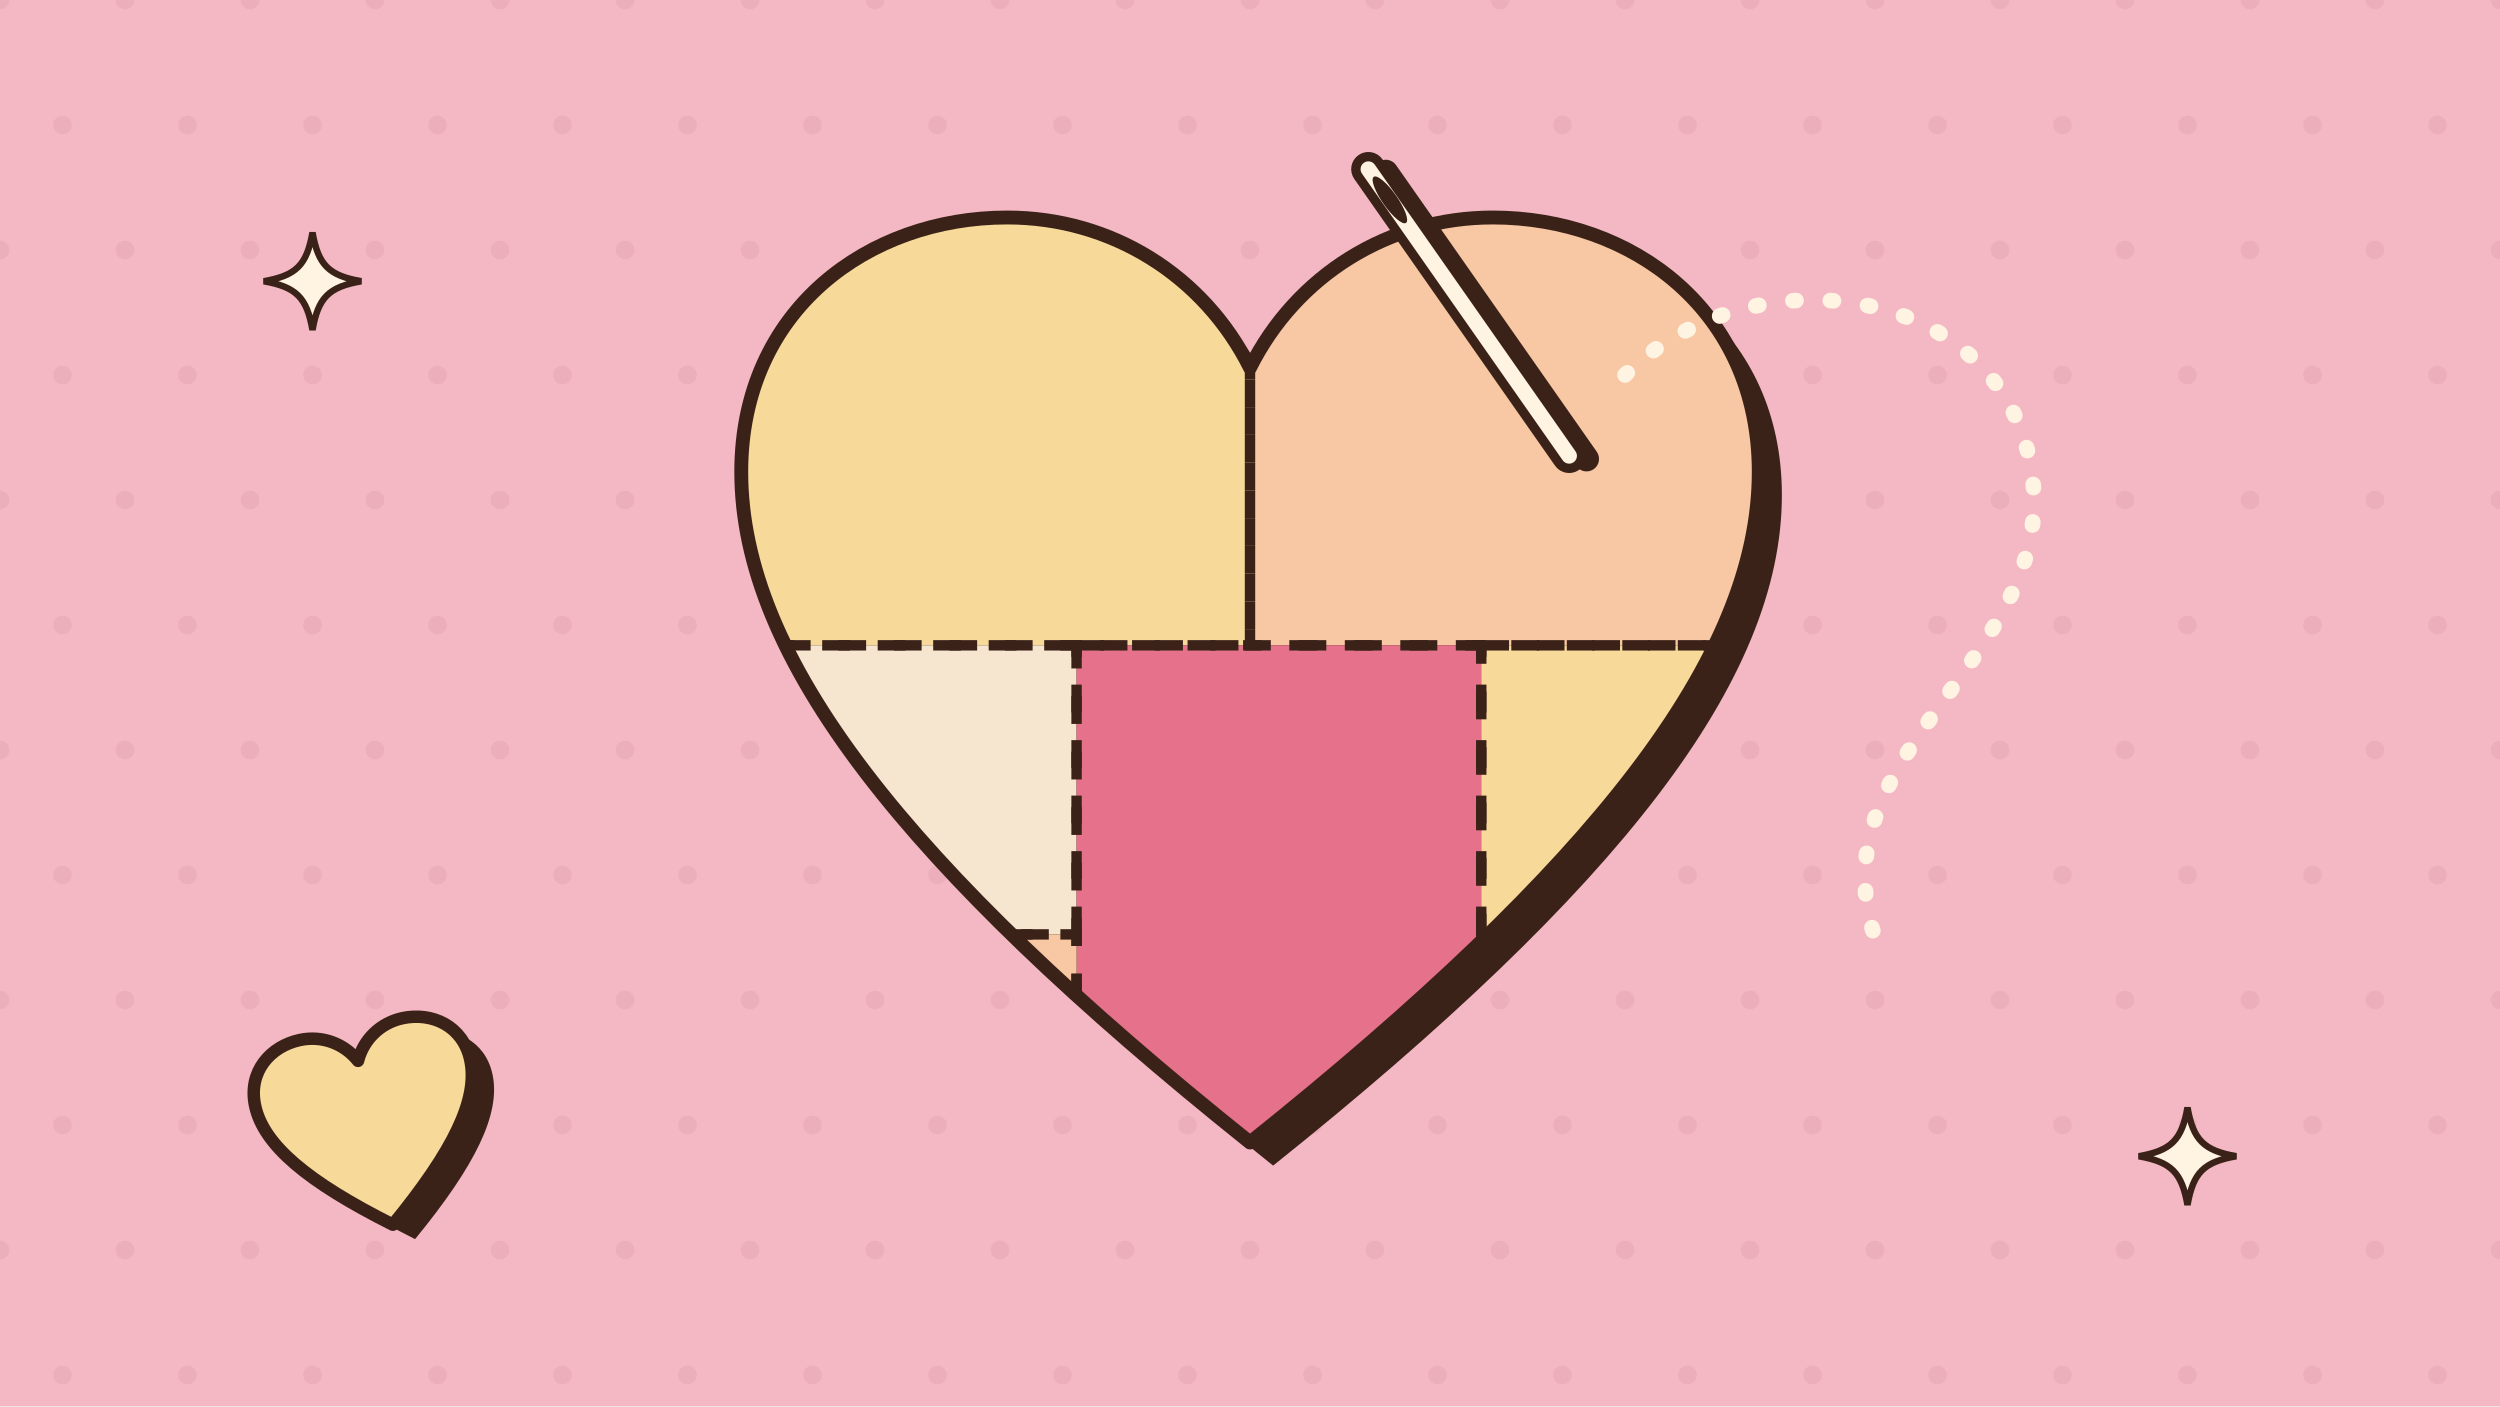
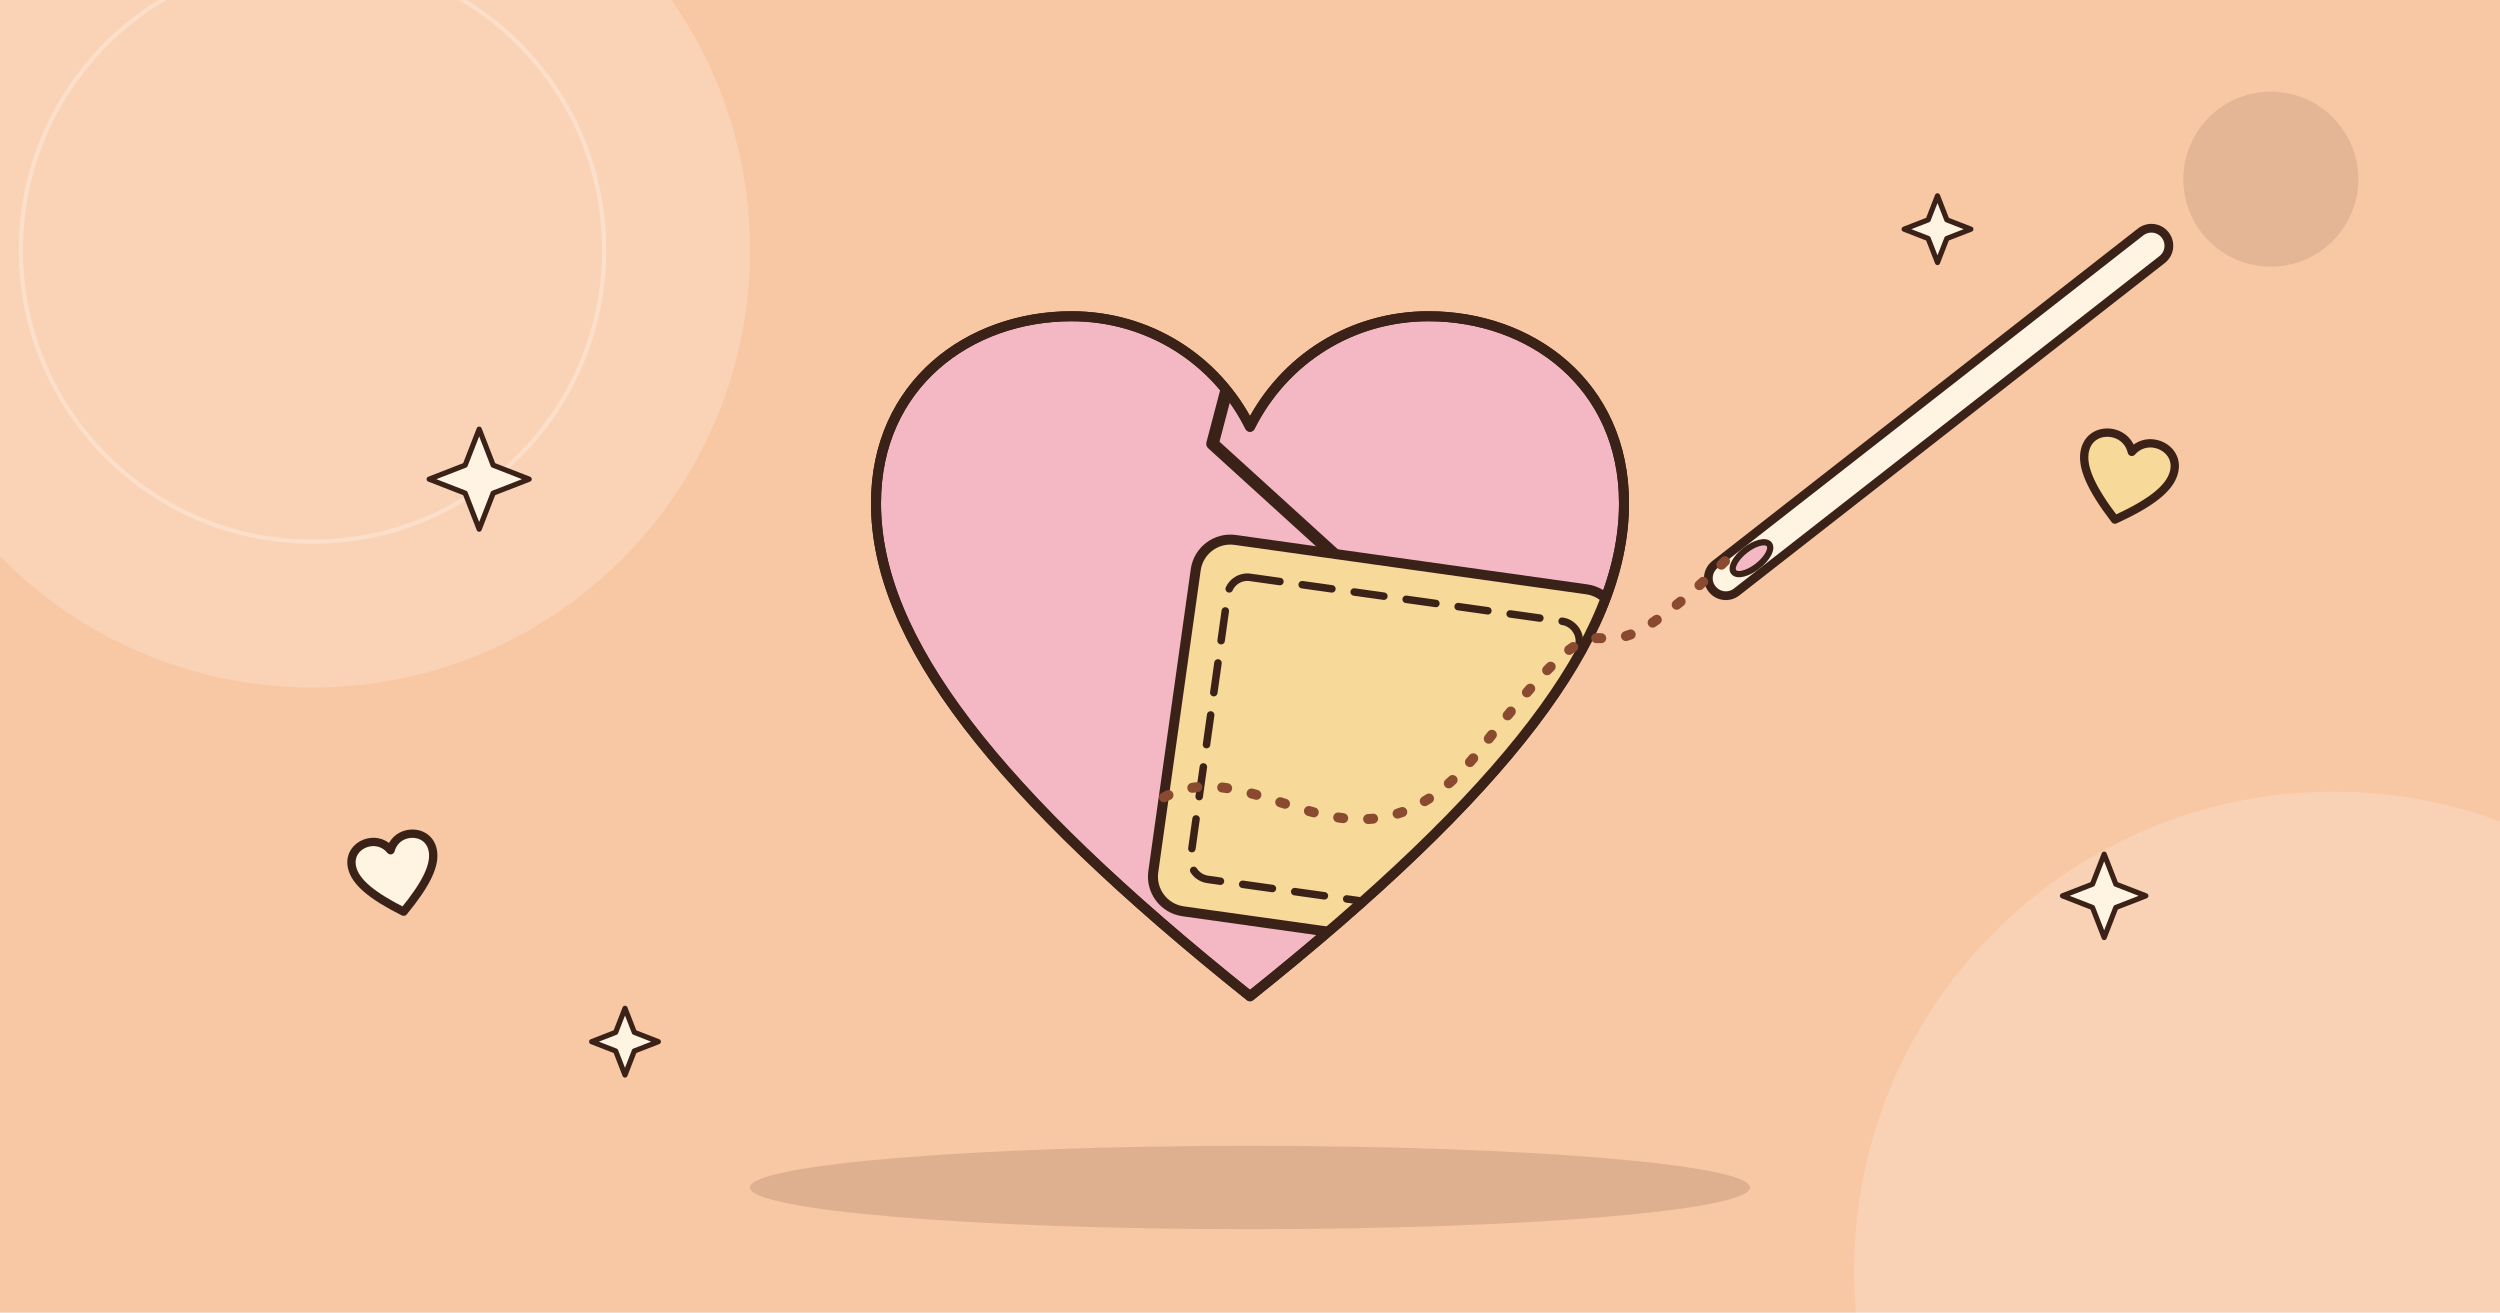
- <svg xmlns="http://www.w3.org/2000/svg" viewBox="0 0 800 450" preserveAspectRatio="xMidYMid slice">
-   <rect width="800" height="450" fill="#f4b8c4" />
-   <circle cx="0" cy="0" r="3" fill="#ecaebb" />
-   <circle cx="20.0" cy="40" r="3" fill="#ecaebb" />
-   <circle cx="0" cy="80" r="3" fill="#ecaebb" />
-   <circle cx="20.0" cy="120" r="3" fill="#ecaebb" />
-   <circle cx="0" cy="160" r="3" fill="#ecaebb" />
-   <circle cx="20.0" cy="200" r="3" fill="#ecaebb" />
-   <circle cx="0" cy="240" r="3" fill="#ecaebb" />
-   <circle cx="20.0" cy="280" r="3" fill="#ecaebb" />
-   <circle cx="0" cy="320" r="3" fill="#ecaebb" />
-   <circle cx="20.0" cy="360" r="3" fill="#ecaebb" />
-   <circle cx="0" cy="400" r="3" fill="#ecaebb" />
-   <circle cx="20.0" cy="440" r="3" fill="#ecaebb" />
-   <circle cx="0" cy="480" r="3" fill="#ecaebb" />
-   <circle cx="40" cy="0" r="3" fill="#ecaebb" />
-   <circle cx="60.0" cy="40" r="3" fill="#ecaebb" />
-   <circle cx="40" cy="80" r="3" fill="#ecaebb" />
-   <circle cx="60.0" cy="120" r="3" fill="#ecaebb" />
-   <circle cx="40" cy="160" r="3" fill="#ecaebb" />
-   <circle cx="60.0" cy="200" r="3" fill="#ecaebb" />
-   <circle cx="40" cy="240" r="3" fill="#ecaebb" />
-   <circle cx="60.0" cy="280" r="3" fill="#ecaebb" />
-   <circle cx="40" cy="320" r="3" fill="#ecaebb" />
-   <circle cx="60.0" cy="360" r="3" fill="#ecaebb" />
-   <circle cx="40" cy="400" r="3" fill="#ecaebb" />
-   <circle cx="60.0" cy="440" r="3" fill="#ecaebb" />
-   <circle cx="40" cy="480" r="3" fill="#ecaebb" />
-   <circle cx="80" cy="0" r="3" fill="#ecaebb" />
-   <circle cx="100.0" cy="40" r="3" fill="#ecaebb" />
-   <circle cx="80" cy="80" r="3" fill="#ecaebb" />
-   <circle cx="100.0" cy="120" r="3" fill="#ecaebb" />
-   <circle cx="80" cy="160" r="3" fill="#ecaebb" />
-   <circle cx="100.0" cy="200" r="3" fill="#ecaebb" />
-   <circle cx="80" cy="240" r="3" fill="#ecaebb" />
-   <circle cx="100.0" cy="280" r="3" fill="#ecaebb" />
-   <circle cx="80" cy="320" r="3" fill="#ecaebb" />
-   <circle cx="100.0" cy="360" r="3" fill="#ecaebb" />
-   <circle cx="80" cy="400" r="3" fill="#ecaebb" />
-   <circle cx="100.0" cy="440" r="3" fill="#ecaebb" />
-   <circle cx="80" cy="480" r="3" fill="#ecaebb" />
-   <circle cx="120" cy="0" r="3" fill="#ecaebb" />
-   <circle cx="140.0" cy="40" r="3" fill="#ecaebb" />
-   <circle cx="120" cy="80" r="3" fill="#ecaebb" />
-   <circle cx="140.0" cy="120" r="3" fill="#ecaebb" />
-   <circle cx="120" cy="160" r="3" fill="#ecaebb" />
-   <circle cx="140.0" cy="200" r="3" fill="#ecaebb" />
-   <circle cx="120" cy="240" r="3" fill="#ecaebb" />
-   <circle cx="140.0" cy="280" r="3" fill="#ecaebb" />
-   <circle cx="120" cy="320" r="3" fill="#ecaebb" />
-   <circle cx="140.0" cy="360" r="3" fill="#ecaebb" />
-   <circle cx="120" cy="400" r="3" fill="#ecaebb" />
-   <circle cx="140.0" cy="440" r="3" fill="#ecaebb" />
-   <circle cx="120" cy="480" r="3" fill="#ecaebb" />
-   <circle cx="160" cy="0" r="3" fill="#ecaebb" />
-   <circle cx="180.0" cy="40" r="3" fill="#ecaebb" />
-   <circle cx="160" cy="80" r="3" fill="#ecaebb" />
-   <circle cx="180.0" cy="120" r="3" fill="#ecaebb" />
-   <circle cx="160" cy="160" r="3" fill="#ecaebb" />
-   <circle cx="180.0" cy="200" r="3" fill="#ecaebb" />
-   <circle cx="160" cy="240" r="3" fill="#ecaebb" />
-   <circle cx="180.0" cy="280" r="3" fill="#ecaebb" />
-   <circle cx="160" cy="320" r="3" fill="#ecaebb" />
-   <circle cx="180.0" cy="360" r="3" fill="#ecaebb" />
-   <circle cx="160" cy="400" r="3" fill="#ecaebb" />
-   <circle cx="180.0" cy="440" r="3" fill="#ecaebb" />
-   <circle cx="160" cy="480" r="3" fill="#ecaebb" />
-   <circle cx="200" cy="0" r="3" fill="#ecaebb" />
-   <circle cx="220.0" cy="40" r="3" fill="#ecaebb" />
-   <circle cx="200" cy="80" r="3" fill="#ecaebb" />
-   <circle cx="220.0" cy="120" r="3" fill="#ecaebb" />
-   <circle cx="200" cy="160" r="3" fill="#ecaebb" />
-   <circle cx="220.0" cy="200" r="3" fill="#ecaebb" />
-   <circle cx="200" cy="240" r="3" fill="#ecaebb" />
-   <circle cx="220.0" cy="280" r="3" fill="#ecaebb" />
-   <circle cx="200" cy="320" r="3" fill="#ecaebb" />
-   <circle cx="220.0" cy="360" r="3" fill="#ecaebb" />
-   <circle cx="200" cy="400" r="3" fill="#ecaebb" />
-   <circle cx="220.0" cy="440" r="3" fill="#ecaebb" />
-   <circle cx="200" cy="480" r="3" fill="#ecaebb" />
-   <circle cx="240" cy="0" r="3" fill="#ecaebb" />
-   <circle cx="260.0" cy="40" r="3" fill="#ecaebb" />
-   <circle cx="240" cy="80" r="3" fill="#ecaebb" />
-   <circle cx="260.0" cy="120" r="3" fill="#ecaebb" />
-   <circle cx="240" cy="160" r="3" fill="#ecaebb" />
-   <circle cx="260.0" cy="200" r="3" fill="#ecaebb" />
-   <circle cx="240" cy="240" r="3" fill="#ecaebb" />
-   <circle cx="260.0" cy="280" r="3" fill="#ecaebb" />
-   <circle cx="240" cy="320" r="3" fill="#ecaebb" />
-   <circle cx="260.0" cy="360" r="3" fill="#ecaebb" />
-   <circle cx="240" cy="400" r="3" fill="#ecaebb" />
-   <circle cx="260.0" cy="440" r="3" fill="#ecaebb" />
-   <circle cx="240" cy="480" r="3" fill="#ecaebb" />
-   <circle cx="280" cy="0" r="3" fill="#ecaebb" />
-   <circle cx="300.0" cy="40" r="3" fill="#ecaebb" />
-   <circle cx="280" cy="80" r="3" fill="#ecaebb" />
-   <circle cx="300.0" cy="120" r="3" fill="#ecaebb" />
-   <circle cx="280" cy="160" r="3" fill="#ecaebb" />
-   <circle cx="300.0" cy="200" r="3" fill="#ecaebb" />
-   <circle cx="280" cy="240" r="3" fill="#ecaebb" />
-   <circle cx="300.0" cy="280" r="3" fill="#ecaebb" />
-   <circle cx="280" cy="320" r="3" fill="#ecaebb" />
-   <circle cx="300.0" cy="360" r="3" fill="#ecaebb" />
-   <circle cx="280" cy="400" r="3" fill="#ecaebb" />
-   <circle cx="300.0" cy="440" r="3" fill="#ecaebb" />
-   <circle cx="280" cy="480" r="3" fill="#ecaebb" />
-   <circle cx="320" cy="0" r="3" fill="#ecaebb" />
-   <circle cx="340.0" cy="40" r="3" fill="#ecaebb" />
-   <circle cx="320" cy="80" r="3" fill="#ecaebb" />
-   <circle cx="340.0" cy="120" r="3" fill="#ecaebb" />
-   <circle cx="320" cy="160" r="3" fill="#ecaebb" />
-   <circle cx="340.0" cy="200" r="3" fill="#ecaebb" />
-   <circle cx="320" cy="240" r="3" fill="#ecaebb" />
-   <circle cx="340.0" cy="280" r="3" fill="#ecaebb" />
-   <circle cx="320" cy="320" r="3" fill="#ecaebb" />
-   <circle cx="340.0" cy="360" r="3" fill="#ecaebb" />
-   <circle cx="320" cy="400" r="3" fill="#ecaebb" />
-   <circle cx="340.0" cy="440" r="3" fill="#ecaebb" />
-   <circle cx="320" cy="480" r="3" fill="#ecaebb" />
-   <circle cx="360" cy="0" r="3" fill="#ecaebb" />
-   <circle cx="380.0" cy="40" r="3" fill="#ecaebb" />
-   <circle cx="360" cy="80" r="3" fill="#ecaebb" />
-   <circle cx="380.0" cy="120" r="3" fill="#ecaebb" />
-   <circle cx="360" cy="160" r="3" fill="#ecaebb" />
-   <circle cx="380.0" cy="200" r="3" fill="#ecaebb" />
-   <circle cx="360" cy="240" r="3" fill="#ecaebb" />
-   <circle cx="380.0" cy="280" r="3" fill="#ecaebb" />
-   <circle cx="360" cy="320" r="3" fill="#ecaebb" />
-   <circle cx="380.0" cy="360" r="3" fill="#ecaebb" />
-   <circle cx="360" cy="400" r="3" fill="#ecaebb" />
-   <circle cx="380.0" cy="440" r="3" fill="#ecaebb" />
-   <circle cx="360" cy="480" r="3" fill="#ecaebb" />
-   <circle cx="400" cy="0" r="3" fill="#ecaebb" />
-   <circle cx="420.0" cy="40" r="3" fill="#ecaebb" />
-   <circle cx="400" cy="80" r="3" fill="#ecaebb" />
-   <circle cx="420.0" cy="120" r="3" fill="#ecaebb" />
-   <circle cx="400" cy="160" r="3" fill="#ecaebb" />
-   <circle cx="420.0" cy="200" r="3" fill="#ecaebb" />
-   <circle cx="400" cy="240" r="3" fill="#ecaebb" />
-   <circle cx="420.0" cy="280" r="3" fill="#ecaebb" />
-   <circle cx="400" cy="320" r="3" fill="#ecaebb" />
-   <circle cx="420.0" cy="360" r="3" fill="#ecaebb" />
-   <circle cx="400" cy="400" r="3" fill="#ecaebb" />
-   <circle cx="420.0" cy="440" r="3" fill="#ecaebb" />
-   <circle cx="400" cy="480" r="3" fill="#ecaebb" />
-   <circle cx="440" cy="0" r="3" fill="#ecaebb" />
-   <circle cx="460.0" cy="40" r="3" fill="#ecaebb" />
-   <circle cx="440" cy="80" r="3" fill="#ecaebb" />
-   <circle cx="460.0" cy="120" r="3" fill="#ecaebb" />
-   <circle cx="440" cy="160" r="3" fill="#ecaebb" />
-   <circle cx="460.0" cy="200" r="3" fill="#ecaebb" />
-   <circle cx="440" cy="240" r="3" fill="#ecaebb" />
-   <circle cx="460.0" cy="280" r="3" fill="#ecaebb" />
-   <circle cx="440" cy="320" r="3" fill="#ecaebb" />
-   <circle cx="460.0" cy="360" r="3" fill="#ecaebb" />
-   <circle cx="440" cy="400" r="3" fill="#ecaebb" />
-   <circle cx="460.0" cy="440" r="3" fill="#ecaebb" />
-   <circle cx="440" cy="480" r="3" fill="#ecaebb" />
-   <circle cx="480" cy="0" r="3" fill="#ecaebb" />
-   <circle cx="500.0" cy="40" r="3" fill="#ecaebb" />
-   <circle cx="480" cy="80" r="3" fill="#ecaebb" />
-   <circle cx="500.0" cy="120" r="3" fill="#ecaebb" />
-   <circle cx="480" cy="160" r="3" fill="#ecaebb" />
-   <circle cx="500.0" cy="200" r="3" fill="#ecaebb" />
-   <circle cx="480" cy="240" r="3" fill="#ecaebb" />
-   <circle cx="500.0" cy="280" r="3" fill="#ecaebb" />
-   <circle cx="480" cy="320" r="3" fill="#ecaebb" />
-   <circle cx="500.0" cy="360" r="3" fill="#ecaebb" />
-   <circle cx="480" cy="400" r="3" fill="#ecaebb" />
-   <circle cx="500.0" cy="440" r="3" fill="#ecaebb" />
-   <circle cx="480" cy="480" r="3" fill="#ecaebb" />
-   <circle cx="520" cy="0" r="3" fill="#ecaebb" />
-   <circle cx="540.0" cy="40" r="3" fill="#ecaebb" />
-   <circle cx="520" cy="80" r="3" fill="#ecaebb" />
-   <circle cx="540.0" cy="120" r="3" fill="#ecaebb" />
-   <circle cx="520" cy="160" r="3" fill="#ecaebb" />
-   <circle cx="540.0" cy="200" r="3" fill="#ecaebb" />
-   <circle cx="520" cy="240" r="3" fill="#ecaebb" />
-   <circle cx="540.0" cy="280" r="3" fill="#ecaebb" />
-   <circle cx="520" cy="320" r="3" fill="#ecaebb" />
-   <circle cx="540.0" cy="360" r="3" fill="#ecaebb" />
-   <circle cx="520" cy="400" r="3" fill="#ecaebb" />
-   <circle cx="540.0" cy="440" r="3" fill="#ecaebb" />
-   <circle cx="520" cy="480" r="3" fill="#ecaebb" />
-   <circle cx="560" cy="0" r="3" fill="#ecaebb" />
-   <circle cx="580.0" cy="40" r="3" fill="#ecaebb" />
-   <circle cx="560" cy="80" r="3" fill="#ecaebb" />
-   <circle cx="580.0" cy="120" r="3" fill="#ecaebb" />
-   <circle cx="560" cy="160" r="3" fill="#ecaebb" />
-   <circle cx="580.0" cy="200" r="3" fill="#ecaebb" />
-   <circle cx="560" cy="240" r="3" fill="#ecaebb" />
-   <circle cx="580.0" cy="280" r="3" fill="#ecaebb" />
-   <circle cx="560" cy="320" r="3" fill="#ecaebb" />
-   <circle cx="580.0" cy="360" r="3" fill="#ecaebb" />
-   <circle cx="560" cy="400" r="3" fill="#ecaebb" />
-   <circle cx="580.0" cy="440" r="3" fill="#ecaebb" />
-   <circle cx="560" cy="480" r="3" fill="#ecaebb" />
-   <circle cx="600" cy="0" r="3" fill="#ecaebb" />
-   <circle cx="620.0" cy="40" r="3" fill="#ecaebb" />
-   <circle cx="600" cy="80" r="3" fill="#ecaebb" />
-   <circle cx="620.0" cy="120" r="3" fill="#ecaebb" />
-   <circle cx="600" cy="160" r="3" fill="#ecaebb" />
-   <circle cx="620.0" cy="200" r="3" fill="#ecaebb" />
-   <circle cx="600" cy="240" r="3" fill="#ecaebb" />
-   <circle cx="620.0" cy="280" r="3" fill="#ecaebb" />
-   <circle cx="600" cy="320" r="3" fill="#ecaebb" />
-   <circle cx="620.0" cy="360" r="3" fill="#ecaebb" />
-   <circle cx="600" cy="400" r="3" fill="#ecaebb" />
-   <circle cx="620.0" cy="440" r="3" fill="#ecaebb" />
-   <circle cx="600" cy="480" r="3" fill="#ecaebb" />
-   <circle cx="640" cy="0" r="3" fill="#ecaebb" />
-   <circle cx="660.0" cy="40" r="3" fill="#ecaebb" />
-   <circle cx="640" cy="80" r="3" fill="#ecaebb" />
-   <circle cx="660.0" cy="120" r="3" fill="#ecaebb" />
-   <circle cx="640" cy="160" r="3" fill="#ecaebb" />
-   <circle cx="660.0" cy="200" r="3" fill="#ecaebb" />
-   <circle cx="640" cy="240" r="3" fill="#ecaebb" />
-   <circle cx="660.0" cy="280" r="3" fill="#ecaebb" />
-   <circle cx="640" cy="320" r="3" fill="#ecaebb" />
-   <circle cx="660.0" cy="360" r="3" fill="#ecaebb" />
-   <circle cx="640" cy="400" r="3" fill="#ecaebb" />
-   <circle cx="660.0" cy="440" r="3" fill="#ecaebb" />
-   <circle cx="640" cy="480" r="3" fill="#ecaebb" />
-   <circle cx="680" cy="0" r="3" fill="#ecaebb" />
-   <circle cx="700.0" cy="40" r="3" fill="#ecaebb" />
-   <circle cx="680" cy="80" r="3" fill="#ecaebb" />
-   <circle cx="700.0" cy="120" r="3" fill="#ecaebb" />
-   <circle cx="680" cy="160" r="3" fill="#ecaebb" />
-   <circle cx="700.0" cy="200" r="3" fill="#ecaebb" />
-   <circle cx="680" cy="240" r="3" fill="#ecaebb" />
-   <circle cx="700.0" cy="280" r="3" fill="#ecaebb" />
-   <circle cx="680" cy="320" r="3" fill="#ecaebb" />
-   <circle cx="700.0" cy="360" r="3" fill="#ecaebb" />
-   <circle cx="680" cy="400" r="3" fill="#ecaebb" />
-   <circle cx="700.0" cy="440" r="3" fill="#ecaebb" />
-   <circle cx="680" cy="480" r="3" fill="#ecaebb" />
-   <circle cx="720" cy="0" r="3" fill="#ecaebb" />
-   <circle cx="740.0" cy="40" r="3" fill="#ecaebb" />
-   <circle cx="720" cy="80" r="3" fill="#ecaebb" />
-   <circle cx="740.0" cy="120" r="3" fill="#ecaebb" />
-   <circle cx="720" cy="160" r="3" fill="#ecaebb" />
-   <circle cx="740.0" cy="200" r="3" fill="#ecaebb" />
-   <circle cx="720" cy="240" r="3" fill="#ecaebb" />
-   <circle cx="740.0" cy="280" r="3" fill="#ecaebb" />
-   <circle cx="720" cy="320" r="3" fill="#ecaebb" />
-   <circle cx="740.0" cy="360" r="3" fill="#ecaebb" />
-   <circle cx="720" cy="400" r="3" fill="#ecaebb" />
-   <circle cx="740.0" cy="440" r="3" fill="#ecaebb" />
-   <circle cx="720" cy="480" r="3" fill="#ecaebb" />
-   <circle cx="760" cy="0" r="3" fill="#ecaebb" />
-   <circle cx="780.0" cy="40" r="3" fill="#ecaebb" />
-   <circle cx="760" cy="80" r="3" fill="#ecaebb" />
-   <circle cx="780.0" cy="120" r="3" fill="#ecaebb" />
-   <circle cx="760" cy="160" r="3" fill="#ecaebb" />
-   <circle cx="780.0" cy="200" r="3" fill="#ecaebb" />
-   <circle cx="760" cy="240" r="3" fill="#ecaebb" />
-   <circle cx="780.0" cy="280" r="3" fill="#ecaebb" />
-   <circle cx="760" cy="320" r="3" fill="#ecaebb" />
-   <circle cx="780.0" cy="360" r="3" fill="#ecaebb" />
-   <circle cx="760" cy="400" r="3" fill="#ecaebb" />
-   <circle cx="780.0" cy="440" r="3" fill="#ecaebb" />
-   <circle cx="760" cy="480" r="3" fill="#ecaebb" />
-   <circle cx="800" cy="0" r="3" fill="#ecaebb" />
-   <circle cx="820.0" cy="40" r="3" fill="#ecaebb" />
-   <circle cx="800" cy="80" r="3" fill="#ecaebb" />
-   <circle cx="820.0" cy="120" r="3" fill="#ecaebb" />
-   <circle cx="800" cy="160" r="3" fill="#ecaebb" />
-   <circle cx="820.0" cy="200" r="3" fill="#ecaebb" />
-   <circle cx="800" cy="240" r="3" fill="#ecaebb" />
-   <circle cx="820.0" cy="280" r="3" fill="#ecaebb" />
-   <circle cx="800" cy="320" r="3" fill="#ecaebb" />
-   <circle cx="820.0" cy="360" r="3" fill="#ecaebb" />
-   <circle cx="800" cy="400" r="3" fill="#ecaebb" />
-   <circle cx="820.0" cy="440" r="3" fill="#ecaebb" />
-   <circle cx="800" cy="480" r="3" fill="#ecaebb" />
-   <circle cx="840" cy="0" r="3" fill="#ecaebb" />
-   <circle cx="860.0" cy="40" r="3" fill="#ecaebb" />
-   <circle cx="840" cy="80" r="3" fill="#ecaebb" />
-   <circle cx="860.0" cy="120" r="3" fill="#ecaebb" />
-   <circle cx="840" cy="160" r="3" fill="#ecaebb" />
-   <circle cx="860.0" cy="200" r="3" fill="#ecaebb" />
-   <circle cx="840" cy="240" r="3" fill="#ecaebb" />
-   <circle cx="860.0" cy="280" r="3" fill="#ecaebb" />
-   <circle cx="840" cy="320" r="3" fill="#ecaebb" />
-   <circle cx="860.0" cy="360" r="3" fill="#ecaebb" />
-   <circle cx="840" cy="400" r="3" fill="#ecaebb" />
-   <circle cx="860.0" cy="440" r="3" fill="#ecaebb" />
-   <circle cx="840" cy="480" r="3" fill="#ecaebb" />
-   <clipPath id="hc">
-     <path d="M50 88 C20 64 6 46 6 30 C6 16 17 8 29 8 C38 8 46 13 50 21 C54 13 62 8 71 8 C83 8 94 16 94 30 C94 46 80 64 50 88 Z" />
-   </clipPath>
-   <g transform="translate(215 40) scale(3.7)">
-     <path d="M50 88 C20 64 6 46 6 30 C6 16 17 8 29 8 C38 8 46 13 50 21 C54 13 62 8 71 8 C83 8 94 16 94 30 C94 46 80 64 50 88 Z" transform="translate(2 2)" fill="#3b2218" />
+ <svg xmlns="http://www.w3.org/2000/svg" viewBox="0 0 1200 630" width="1200" height="630" role="img" aria-hidden="true">
+   <rect width="1200" height="630" fill="#f8c7a3" />
+   <circle cx="150" cy="120" r="210" fill="#fff" fill-opacity=".22" />
+   <circle cx="150" cy="120" r="140" fill="none" stroke="#fff" stroke-opacity=".28" stroke-width="2" />
+   <circle cx="1090" cy="86" r="42" fill="#3b2218" fill-opacity=".10" />
+   <circle cx="1120" cy="610" r="230" fill="#fff" fill-opacity=".2" />
+   <ellipse cx="600" cy="570" rx="240" ry="20" fill="#3b2218" fill-opacity=".14" />
+   <g transform="translate(600 315) scale(1.2) translate(-600 -300)">
+     <g transform="translate(600 300) rotate(0) scale(3.4) translate(-50 -48)">
+       <path d="M50 88 C20 64 6 46 6 30 C6 16 17 8 29 8 C38 8 46 13 50 21 C54 13 62 8 71 8 C83 8 94 16 94 30 C94 46 80 64 50 88 Z" fill="#f4b8c4" stroke="#3b2218" stroke-width="1.18" stroke-linejoin="round" />
+     </g>
+     <defs>
+       <clipPath id="hc">
+         <path d="M50 88 C20 64 6 46 6 30 C6 16 17 8 29 8 C38 8 46 13 50 21 C54 13 62 8 71 8 C83 8 94 16 94 30 C94 46 80 64 50 88 Z" transform="translate(600 300) scale(3.4) translate(-50 -48)" />
+       </clipPath>
+     </defs>
    <g clip-path="url(#hc)">
-       <path d="M0 0 H50 V45 H0Z" fill="#f7d99a" />
-       <path d="M50 0 H100 V45 H50Z" fill="#f8c7a3" />
-       <path d="M0 45 H35 V70 H0Z" fill="#f6e6cf" />
-       <path d="M35 45 H70 V95 H35Z" fill="#e5718a" />
-       <path d="M70 45 H100 V95 H70Z" fill="#f7d99a" />
-       <path d="M0 70 H35 V100 H0Z" fill="#f8c7a3" />
-       <path d="M0 0 H50 V45 H0Z" fill="none" stroke="#3b2218" stroke-width=".9" stroke-dasharray="2.4 2.4" />
-       <path d="M50 0 H100 V45 H50Z" fill="none" stroke="#3b2218" stroke-width=".9" stroke-dasharray="2.4 2.4" />
-       <path d="M0 45 H35 V70 H0Z" fill="none" stroke="#3b2218" stroke-width=".9" stroke-dasharray="2.4 2.4" />
-       <path d="M35 45 H70 V95 H35Z" fill="none" stroke="#3b2218" stroke-width=".9" stroke-dasharray="2.4 2.4" />
-       <path d="M70 45 H100 V95 H70Z" fill="none" stroke="#3b2218" stroke-width=".9" stroke-dasharray="2.4 2.4" />
-       <path d="M0 70 H35 V100 H0Z" fill="none" stroke="#3b2218" stroke-width=".9" stroke-dasharray="2.4 2.4" />
+       <path d="M610 120 L585 215 L640 265 L585 330 L640 400 L600 470" fill="none" stroke="#3b2218" stroke-width="5" stroke-linejoin="round" stroke-linecap="round" />
+       <g transform="rotate(8 650 330)">
+         <rect x="570" y="262" width="170" height="150" rx="14" fill="#f7d99a" stroke="#3b2218" stroke-width="4" />
+         <rect x="584" y="276" width="142" height="122" rx="8" fill="none" stroke="#3b2218" stroke-width="3" stroke-dasharray="12 9" stroke-linecap="round" />
+       </g>
    </g>
-     <path d="M50 88 C20 64 6 46 6 30 C6 16 17 8 29 8 C38 8 46 13 50 21 C54 13 62 8 71 8 C83 8 94 16 94 30 C94 46 80 64 50 88 Z" fill="none" stroke="#3b2218" stroke-width="1.2" stroke-linejoin="round" />
+     <g transform="translate(600 300) rotate(0) scale(3.4) translate(-50 -48)">
+       <path d="M50 88 C20 64 6 46 6 30 C6 16 17 8 29 8 C38 8 46 13 50 21 C54 13 62 8 71 8 C83 8 94 16 94 30 C94 46 80 64 50 88 Z" fill="none" stroke="#3b2218" stroke-width="1.18" stroke-linejoin="round" />
+     </g>
+     <g transform="rotate(-38 880 200)">
+       <rect x="760" y="192" width="230" height="14" rx="7" fill="#fff3e2" stroke="#3b2218" stroke-width="3.5" />
+       <ellipse cx="780" cy="199" rx="9" ry="4" fill="#f4b8c4" stroke="#3b2218" stroke-width="2.5" />
+     </g>
+     <path d="M790 262 C720 330 760 250 690 340 C640 400 600 330 560 360" fill="none" stroke="#8a4a30" stroke-width="4" stroke-dasharray="2 10" stroke-linecap="round" />
  </g>
-   <path d="M520 120 C560 80 640 90 650 150 C660 210 580 240 600 300" fill="none" stroke="#fff3e2" stroke-width="5" stroke-linecap="round" stroke-dasharray="1 11" />
-   <g transform="translate(470 100) rotate(-35)">
-     <rect x="-4" y="-60" width="8" height="120" rx="4" fill="#3b2218" transform="translate(4 4)" />
-     <rect x="-4" y="-60" width="8" height="120" rx="4" fill="#fff3e2" stroke="#3b2218" stroke-width="3" />
-     <ellipse cx="0" cy="-44" rx="2.4" ry="9" fill="#3b2218" />
+   <path d="M230 206 L236.72 223.28 L254 230 L236.72 236.72 L230 254 L223.28 236.72 L206 230 L223.28 223.28 Z" fill="#fff3e2" stroke="#3b2218" stroke-width="2.5" stroke-linejoin="round" />
+   <path d="M1010 410 L1015.6 424.4 L1030 430 L1015.6 435.6 L1010 450 L1004.4 435.6 L990 430 L1004.4 424.4 Z" fill="#fff3e2" stroke="#3b2218" stroke-width="2.5" stroke-linejoin="round" />
+   <path d="M300 484 L304.48 495.52 L316 500 L304.48 504.48 L300 516 L295.52 504.48 L284 500 L295.52 495.52 Z" fill="#fff3e2" stroke="#3b2218" stroke-width="2.5" stroke-linejoin="round" />
+   <path d="M930 94 L934.48 105.52 L946 110 L934.48 114.48 L930 126 L925.52 114.48 L914 110 L925.52 105.52 Z" fill="#fff3e2" stroke="#3b2218" stroke-width="2.5" stroke-linejoin="round" />
+   <g transform="translate(1020 230) rotate(14) scale(0.5) translate(-50 -48)">
+     <path d="M50 88 C20 64 6 46 6 30 C6 16 17 8 29 8 C38 8 46 13 50 21 C54 13 62 8 71 8 C83 8 94 16 94 30 C94 46 80 64 50 88 Z" fill="#f7d99a" stroke="#3b2218" stroke-width="8.00" stroke-linejoin="round" />
  </g>
-   <g transform="translate(80 320) rotate(-12 50 44) scale(0.8)">
-     <path d="M50 88 C20 64 6 46 6 30 C6 16 17 8 29 8 C38 8 46 13 50 21 C54 13 62 8 71 8 C83 8 94 16 94 30 C94 46 80 64 50 88 Z" transform="translate(7.50 7.50)" fill="#3b2218" />
-     <path d="M50 88 C20 64 6 46 6 30 C6 16 17 8 29 8 C38 8 46 13 50 21 C54 13 62 8 71 8 C83 8 94 16 94 30 C94 46 80 64 50 88 Z" fill="#f7d99a" stroke="#3b2218" stroke-width="5.00" stroke-linejoin="round" />
+   <g transform="translate(190 420) rotate(-12) scale(0.45) translate(-50 -48)">
+     <path d="M50 88 C20 64 6 46 6 30 C6 16 17 8 29 8 C38 8 46 13 50 21 C54 13 62 8 71 8 C83 8 94 16 94 30 C94 46 80 64 50 88 Z" fill="#fff3e2" stroke="#3b2218" stroke-width="8.89" stroke-linejoin="round" />
  </g>
-   <path d="M0-12C1.4-4 4-1.4 12 0 4 1.4 1.4 4 0 12-1.4 4-4 1.4-12 0-4-1.4-1.4-4 0-12Z" transform="translate(700 370) scale(1.3)" fill="#fff3e2" stroke="#3b2218" stroke-width="1.6" />
-   <path d="M0-12C1.4-4 4-1.4 12 0 4 1.4 1.4 4 0 12-1.4 4-4 1.4-12 0-4-1.4-1.4-4 0-12Z" transform="translate(100 90) scale(1.3)" fill="#fff3e2" stroke="#3b2218" stroke-width="1.6" />
</svg>
